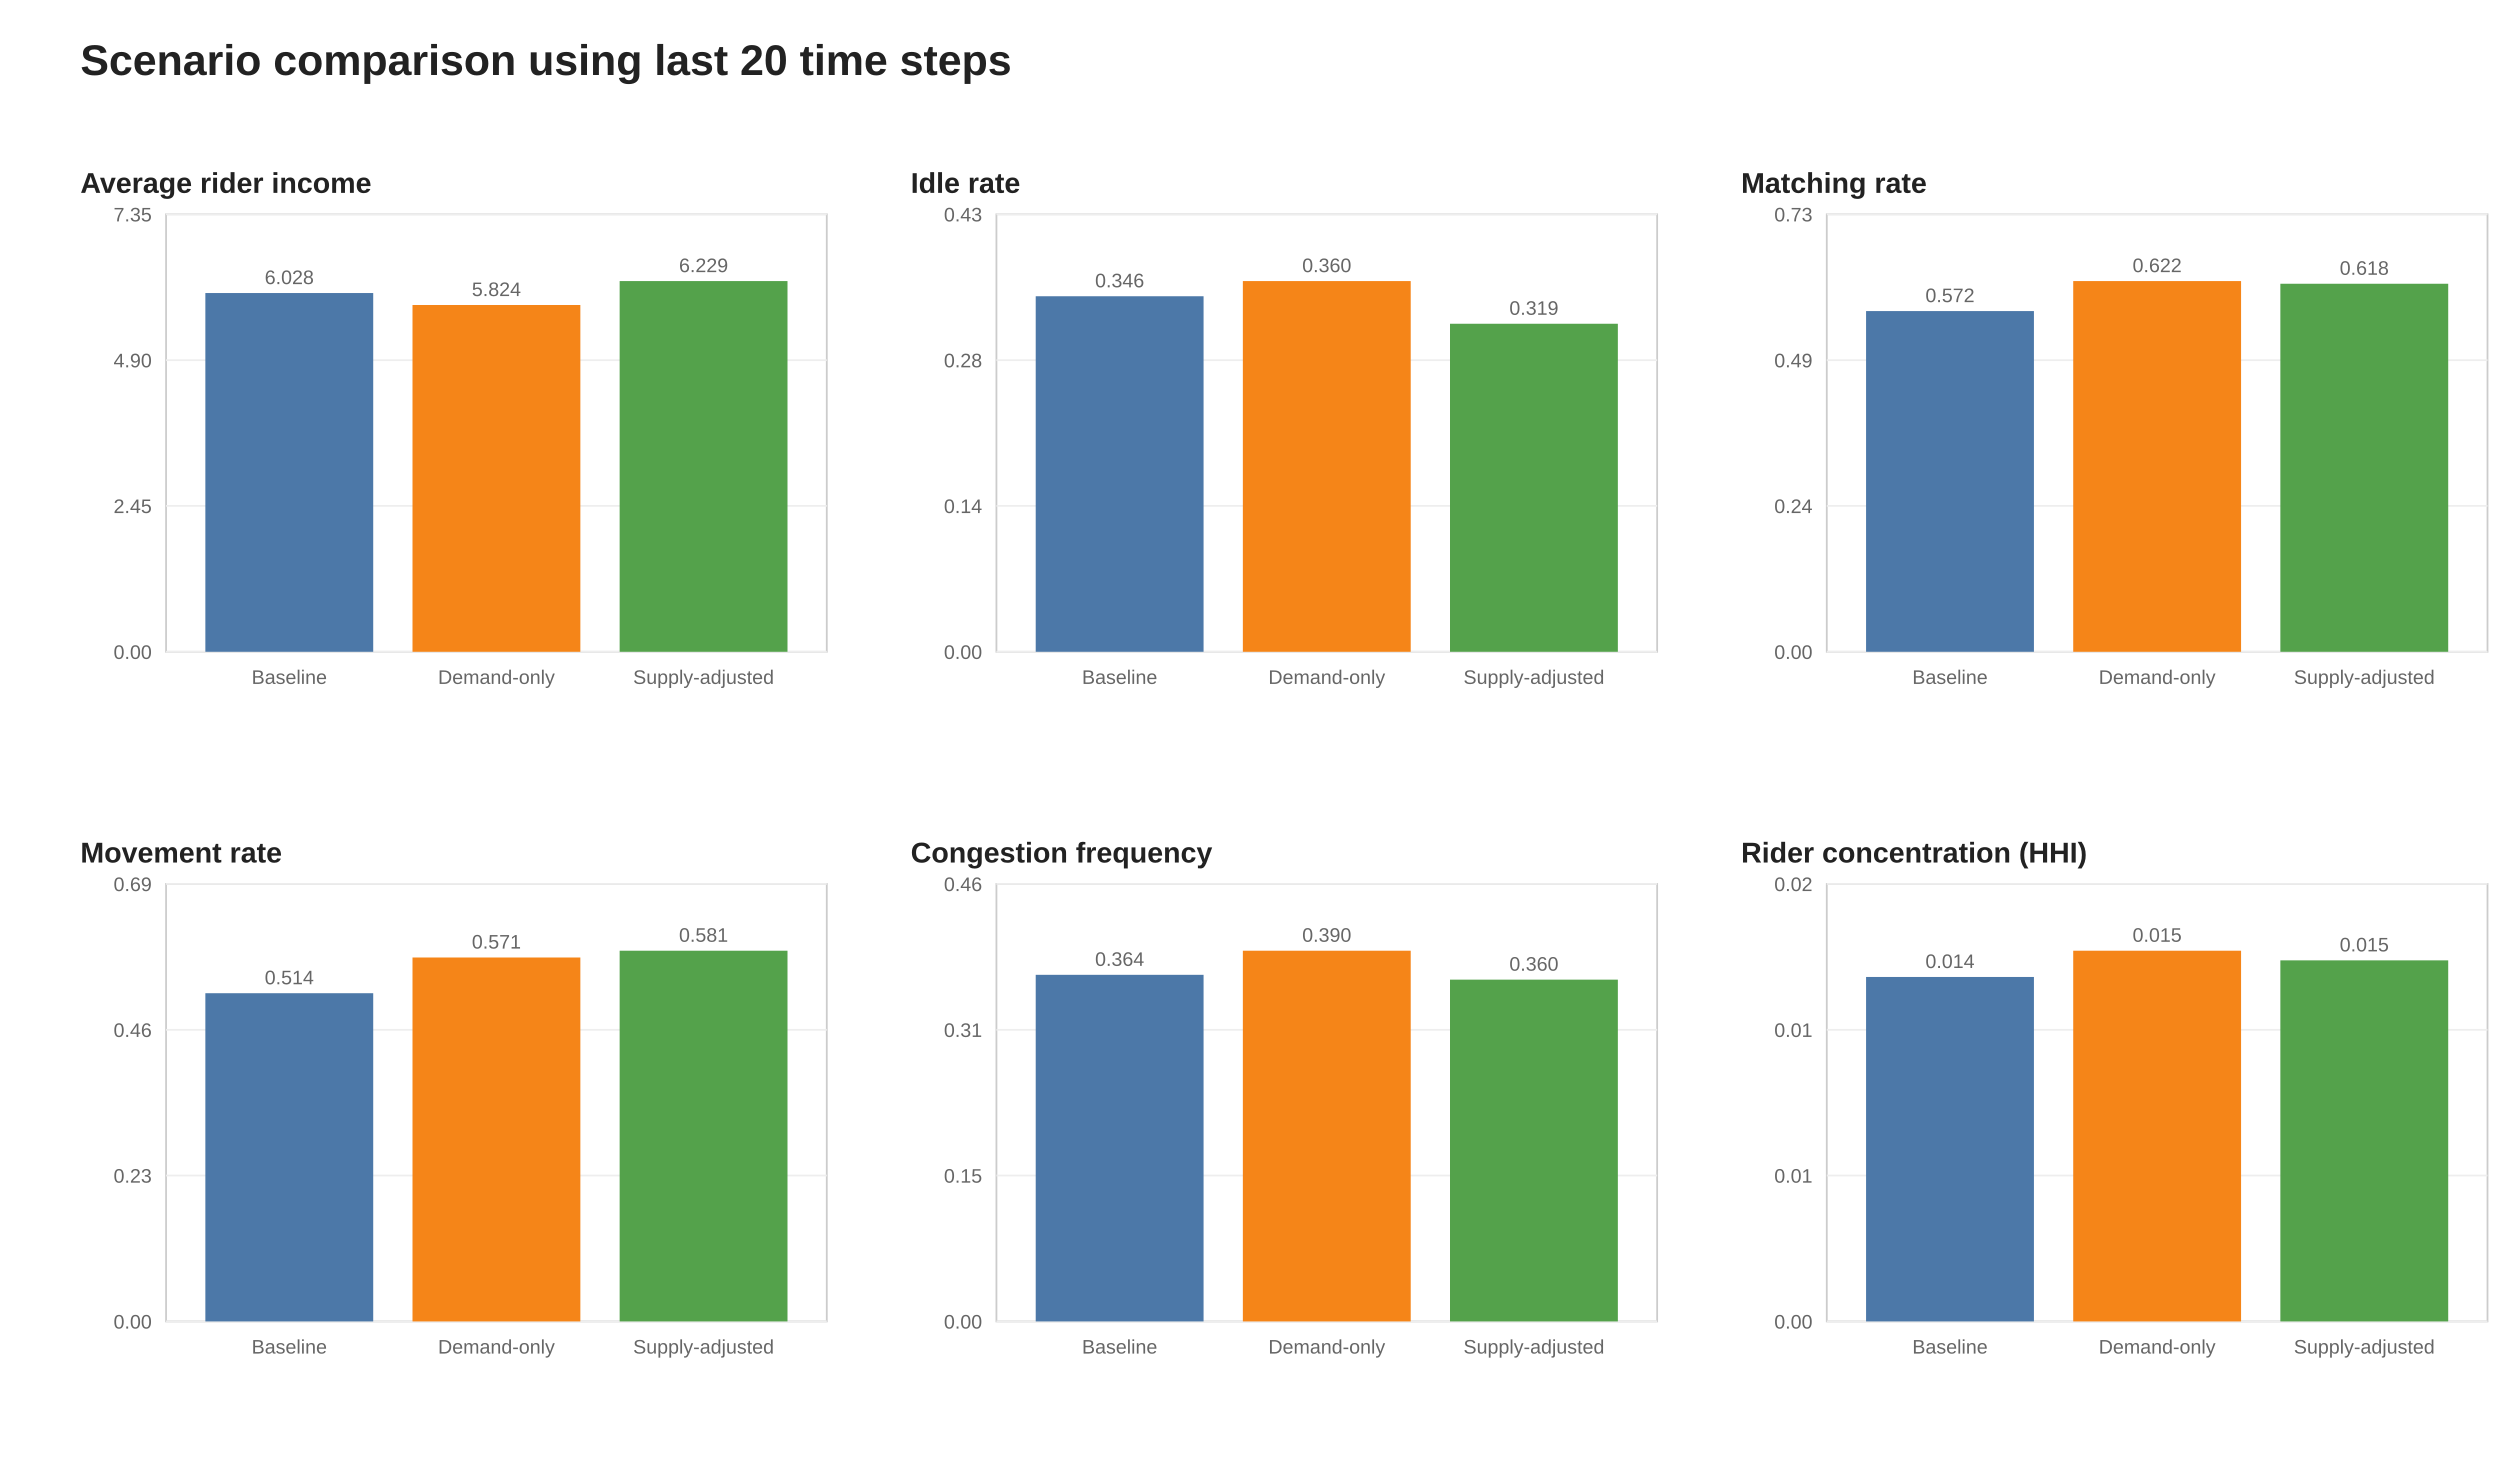
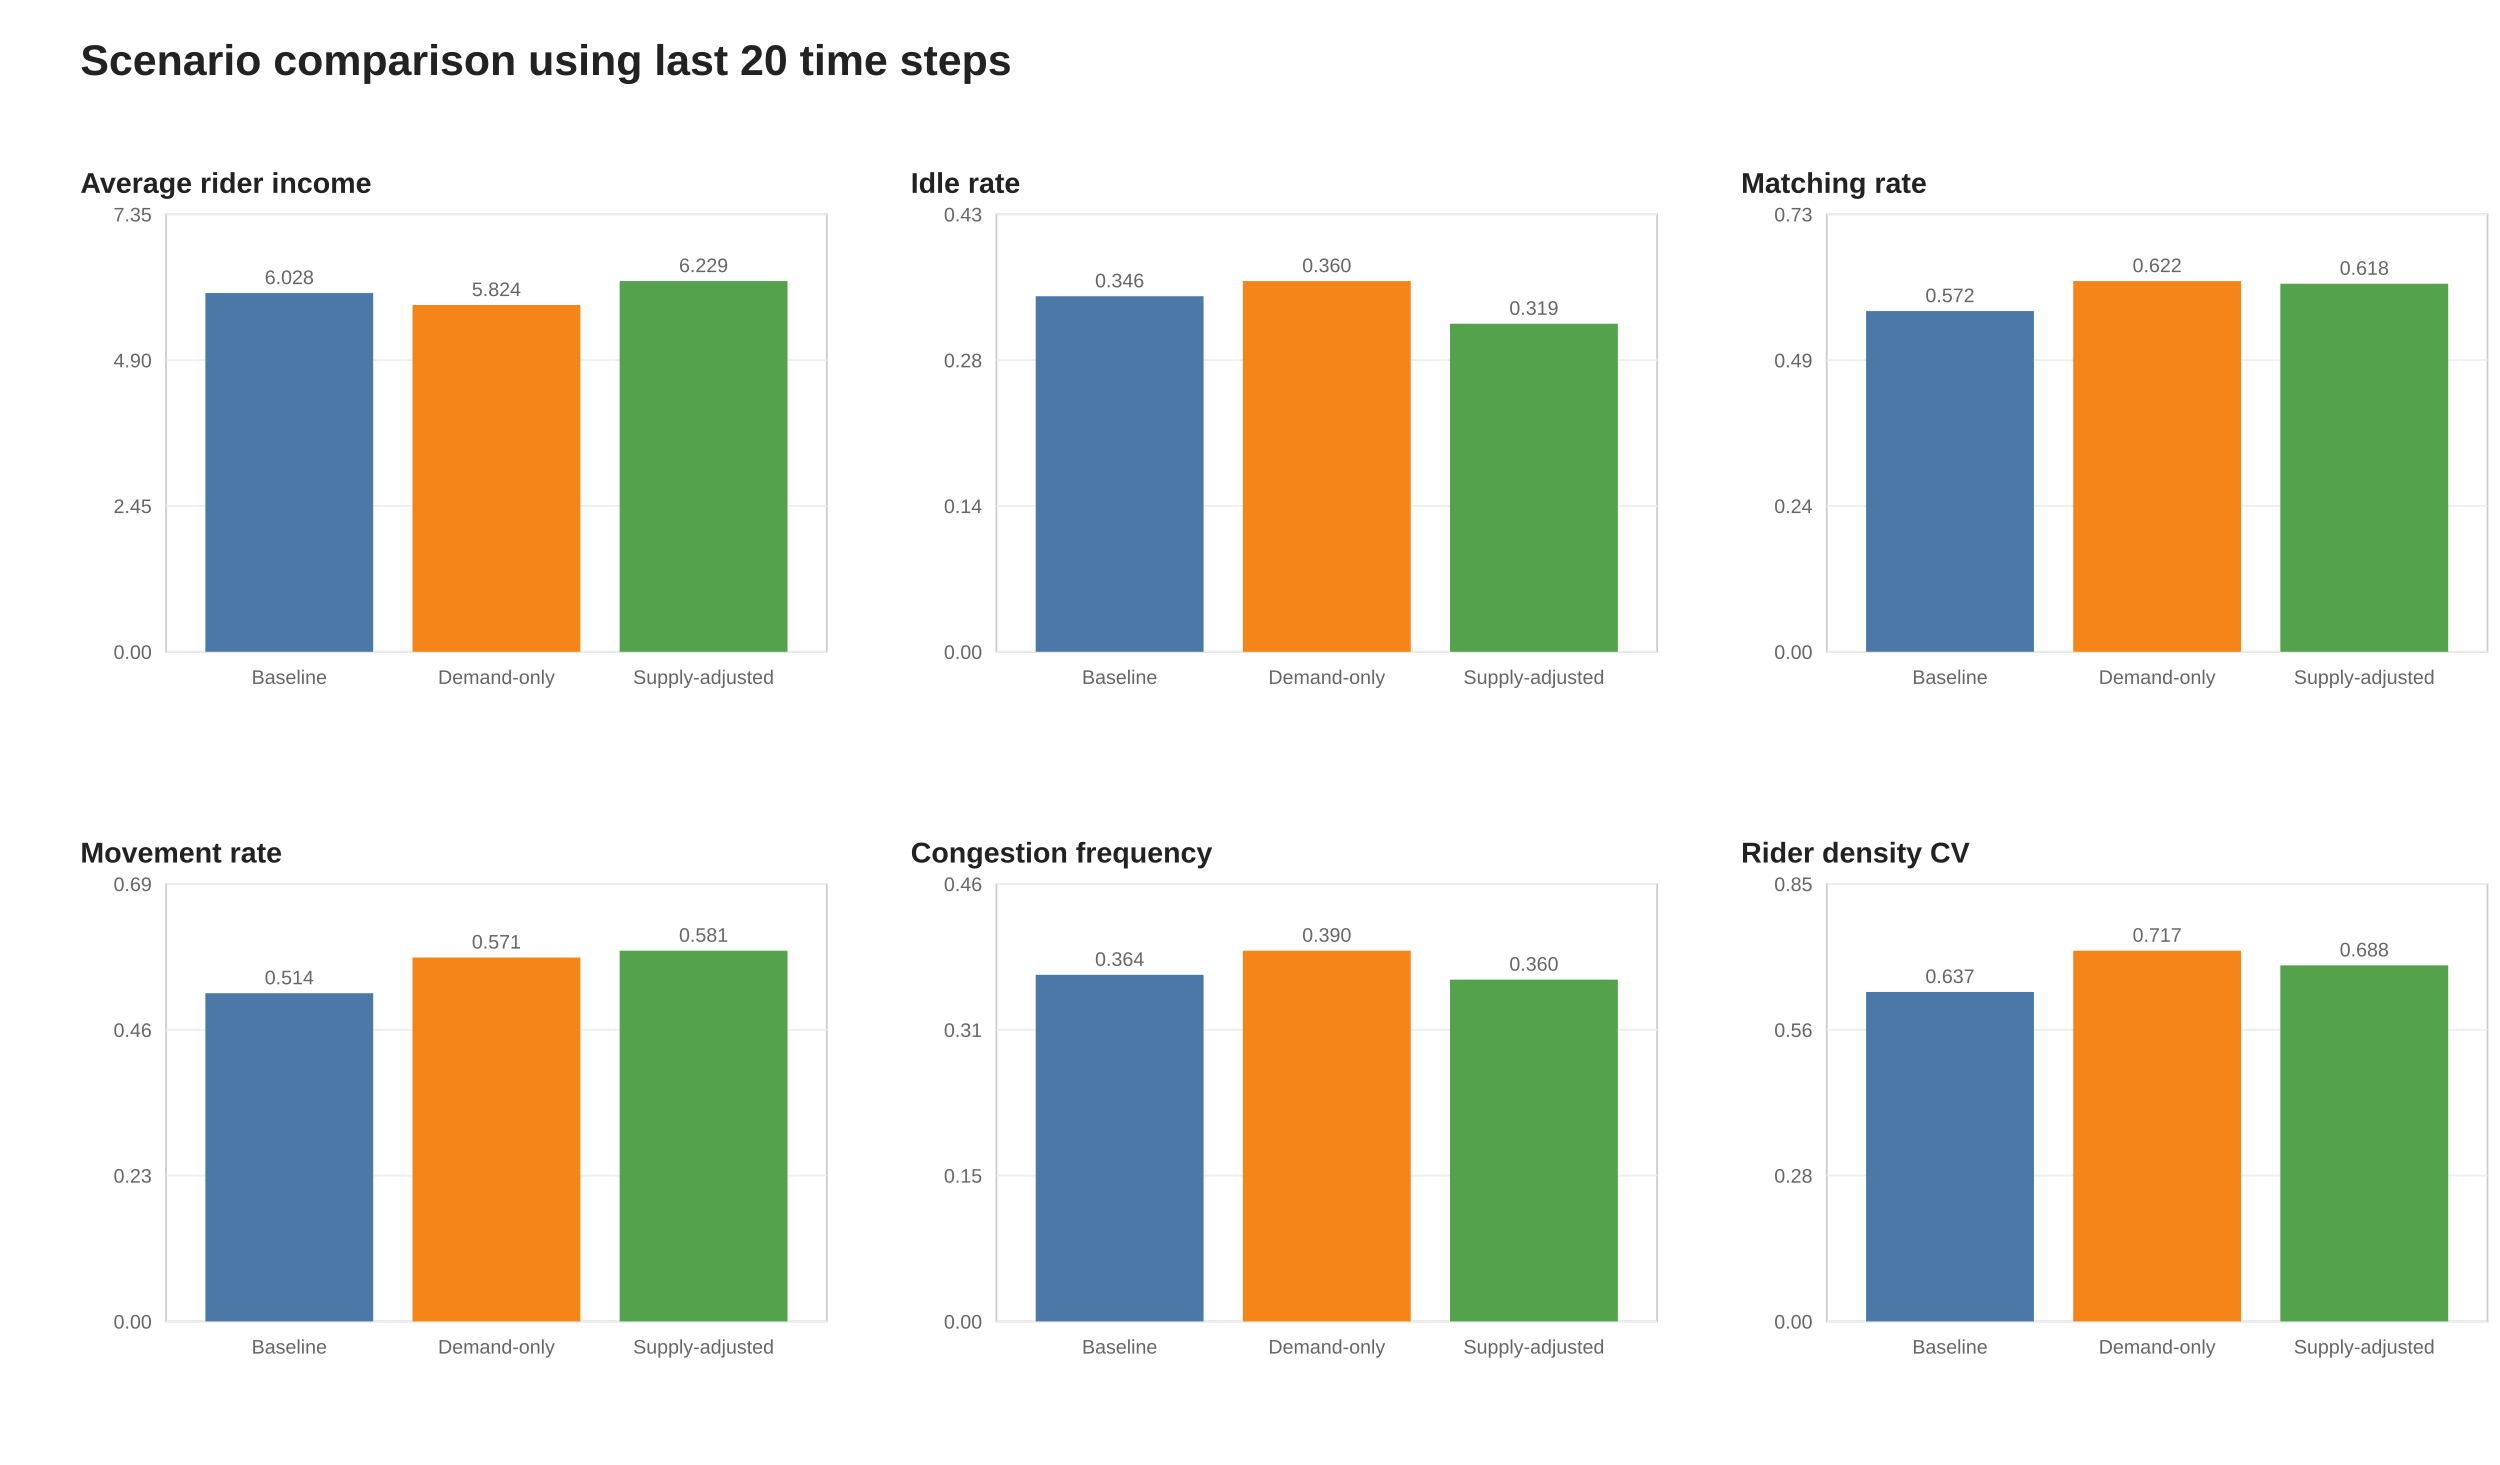
<svg xmlns="http://www.w3.org/2000/svg" width="1400" height="820" viewBox="0 0 1400 820">
  <style>
text{font-family:Arial, sans-serif; fill:#222}
.title{font-size:16px; font-weight:700}
.tick{font-size:11px; fill:#666}
.main{font-size:24px; font-weight:700}
</style>
  <text x="45" y="42" class="main">Scenario comparison using last 20 time steps</text>
  <text x="45" y="108" class="title">Average rider income</text>
  <rect x="93" y="120" width="370" height="245" fill="none" stroke="#cccccc" />
  <line x1="93" y1="365.0" x2="463" y2="365.0" stroke="#eeeeee" />
  <text x="85" y="369.0" text-anchor="end" class="tick">0.00</text>
  <line x1="93" y1="283.3" x2="463" y2="283.3" stroke="#eeeeee" />
  <text x="85" y="287.3" text-anchor="end" class="tick">2.45</text>
  <line x1="93" y1="201.7" x2="463" y2="201.7" stroke="#eeeeee" />
  <text x="85" y="205.7" text-anchor="end" class="tick">4.90</text>
  <line x1="93" y1="120.0" x2="463" y2="120.0" stroke="#eeeeee" />
  <text x="85" y="124.0" text-anchor="end" class="tick">7.35</text>
  <rect x="115.0" y="164.1" width="94.0" height="200.9" fill="#4C78A8" />
  <text x="162.0" y="159.1" text-anchor="middle" class="tick">6.028</text>
  <text x="162.0" y="383" text-anchor="middle" class="tick">Baseline</text>
  <rect x="231.0" y="170.8" width="94.0" height="194.2" fill="#F58518" />
  <text x="278.0" y="165.8" text-anchor="middle" class="tick">5.824</text>
  <text x="278.0" y="383" text-anchor="middle" class="tick">Demand-only</text>
  <rect x="347.0" y="157.4" width="94.0" height="207.6" fill="#54A24B" />
  <text x="394.0" y="152.4" text-anchor="middle" class="tick">6.229</text>
  <text x="394.0" y="383" text-anchor="middle" class="tick">Supply-adjusted</text>
  <text x="510" y="108" class="title">Idle rate</text>
  <rect x="558" y="120" width="370" height="245" fill="none" stroke="#cccccc" />
  <line x1="558" y1="365.0" x2="928" y2="365.0" stroke="#eeeeee" />
  <text x="550" y="369.0" text-anchor="end" class="tick">0.00</text>
  <line x1="558" y1="283.3" x2="928" y2="283.3" stroke="#eeeeee" />
  <text x="550" y="287.3" text-anchor="end" class="tick">0.14</text>
  <line x1="558" y1="201.7" x2="928" y2="201.7" stroke="#eeeeee" />
  <text x="550" y="205.7" text-anchor="end" class="tick">0.28</text>
  <line x1="558" y1="120.0" x2="928" y2="120.0" stroke="#eeeeee" />
  <text x="550" y="124.0" text-anchor="end" class="tick">0.43</text>
  <rect x="580.0" y="165.9" width="94.0" height="199.1" fill="#4C78A8" />
  <text x="627.0" y="160.9" text-anchor="middle" class="tick">0.346</text>
  <text x="627.0" y="383" text-anchor="middle" class="tick">Baseline</text>
  <rect x="696.0" y="157.4" width="94.0" height="207.6" fill="#F58518" />
  <text x="743.0" y="152.4" text-anchor="middle" class="tick">0.360</text>
  <text x="743.0" y="383" text-anchor="middle" class="tick">Demand-only</text>
  <rect x="812.0" y="181.3" width="94.0" height="183.7" fill="#54A24B" />
  <text x="859.0" y="176.3" text-anchor="middle" class="tick">0.319</text>
  <text x="859.0" y="383" text-anchor="middle" class="tick">Supply-adjusted</text>
  <text x="975" y="108" class="title">Matching rate</text>
  <rect x="1023" y="120" width="370" height="245" fill="none" stroke="#cccccc" />
  <line x1="1023" y1="365.0" x2="1393" y2="365.0" stroke="#eeeeee" />
  <text x="1015" y="369.0" text-anchor="end" class="tick">0.00</text>
  <line x1="1023" y1="283.3" x2="1393" y2="283.3" stroke="#eeeeee" />
  <text x="1015" y="287.3" text-anchor="end" class="tick">0.24</text>
  <line x1="1023" y1="201.7" x2="1393" y2="201.7" stroke="#eeeeee" />
  <text x="1015" y="205.7" text-anchor="end" class="tick">0.49</text>
  <line x1="1023" y1="120.0" x2="1393" y2="120.0" stroke="#eeeeee" />
  <text x="1015" y="124.0" text-anchor="end" class="tick">0.73</text>
  <rect x="1045.0" y="174.2" width="94.0" height="190.8" fill="#4C78A8" />
  <text x="1092.0" y="169.2" text-anchor="middle" class="tick">0.572</text>
  <text x="1092.0" y="383" text-anchor="middle" class="tick">Baseline</text>
  <rect x="1161.0" y="157.4" width="94.0" height="207.6" fill="#F58518" />
  <text x="1208.0" y="152.4" text-anchor="middle" class="tick">0.622</text>
  <text x="1208.0" y="383" text-anchor="middle" class="tick">Demand-only</text>
  <rect x="1277.0" y="158.9" width="94.0" height="206.1" fill="#54A24B" />
  <text x="1324.0" y="153.9" text-anchor="middle" class="tick">0.618</text>
  <text x="1324.0" y="383" text-anchor="middle" class="tick">Supply-adjusted</text>
  <text x="45" y="483" class="title">Movement rate</text>
  <rect x="93" y="495" width="370" height="245" fill="none" stroke="#cccccc" />
  <line x1="93" y1="740.0" x2="463" y2="740.0" stroke="#eeeeee" />
  <text x="85" y="744.0" text-anchor="end" class="tick">0.00</text>
  <line x1="93" y1="658.3" x2="463" y2="658.3" stroke="#eeeeee" />
  <text x="85" y="662.3" text-anchor="end" class="tick">0.23</text>
  <line x1="93" y1="576.7" x2="463" y2="576.7" stroke="#eeeeee" />
  <text x="85" y="580.7" text-anchor="end" class="tick">0.46</text>
  <line x1="93" y1="495.0" x2="463" y2="495.0" stroke="#eeeeee" />
  <text x="85" y="499.0" text-anchor="end" class="tick">0.69</text>
  <rect x="115.0" y="556.2" width="94.0" height="183.8" fill="#4C78A8" />
  <text x="162.0" y="551.2" text-anchor="middle" class="tick">0.514</text>
  <text x="162.0" y="758" text-anchor="middle" class="tick">Baseline</text>
  <rect x="231.0" y="536.2" width="94.0" height="203.8" fill="#F58518" />
  <text x="278.0" y="531.2" text-anchor="middle" class="tick">0.571</text>
  <text x="278.0" y="758" text-anchor="middle" class="tick">Demand-only</text>
  <rect x="347.0" y="532.4" width="94.0" height="207.6" fill="#54A24B" />
  <text x="394.0" y="527.4" text-anchor="middle" class="tick">0.581</text>
  <text x="394.0" y="758" text-anchor="middle" class="tick">Supply-adjusted</text>
  <text x="510" y="483" class="title">Congestion frequency</text>
  <rect x="558" y="495" width="370" height="245" fill="none" stroke="#cccccc" />
  <line x1="558" y1="740.0" x2="928" y2="740.0" stroke="#eeeeee" />
  <text x="550" y="744.0" text-anchor="end" class="tick">0.00</text>
  <line x1="558" y1="658.3" x2="928" y2="658.3" stroke="#eeeeee" />
  <text x="550" y="662.3" text-anchor="end" class="tick">0.15</text>
  <line x1="558" y1="576.7" x2="928" y2="576.7" stroke="#eeeeee" />
  <text x="550" y="580.7" text-anchor="end" class="tick">0.31</text>
  <line x1="558" y1="495.0" x2="928" y2="495.0" stroke="#eeeeee" />
  <text x="550" y="499.0" text-anchor="end" class="tick">0.46</text>
  <rect x="580.0" y="545.9" width="94.0" height="194.1" fill="#4C78A8" />
  <text x="627.0" y="540.9" text-anchor="middle" class="tick">0.364</text>
  <text x="627.0" y="758" text-anchor="middle" class="tick">Baseline</text>
  <rect x="696.0" y="532.4" width="94.0" height="207.6" fill="#F58518" />
  <text x="743.0" y="527.4" text-anchor="middle" class="tick">0.390</text>
  <text x="743.0" y="758" text-anchor="middle" class="tick">Demand-only</text>
  <rect x="812.0" y="548.6" width="94.0" height="191.4" fill="#54A24B" />
  <text x="859.0" y="543.6" text-anchor="middle" class="tick">0.360</text>
  <text x="859.0" y="758" text-anchor="middle" class="tick">Supply-adjusted</text>
-   <text x="975" y="483" class="title">Rider concentration (HHI)</text>
+   <text x="975" y="483" class="title">Rider density CV</text>
  <rect x="1023" y="495" width="370" height="245" fill="none" stroke="#cccccc" />
  <line x1="1023" y1="740.0" x2="1393" y2="740.0" stroke="#eeeeee" />
  <text x="1015" y="744.0" text-anchor="end" class="tick">0.00</text>
  <line x1="1023" y1="658.3" x2="1393" y2="658.3" stroke="#eeeeee" />
-   <text x="1015" y="662.3" text-anchor="end" class="tick">0.01</text>
+   <text x="1015" y="662.3" text-anchor="end" class="tick">0.28</text>
  <line x1="1023" y1="576.7" x2="1393" y2="576.7" stroke="#eeeeee" />
-   <text x="1015" y="580.7" text-anchor="end" class="tick">0.01</text>
+   <text x="1015" y="580.7" text-anchor="end" class="tick">0.56</text>
  <line x1="1023" y1="495.0" x2="1393" y2="495.0" stroke="#eeeeee" />
-   <text x="1015" y="499.0" text-anchor="end" class="tick">0.02</text>
-   <rect x="1045.0" y="547.1" width="94.0" height="192.9" fill="#4C78A8" />
-   <text x="1092.0" y="542.1" text-anchor="middle" class="tick">0.014</text>
+   <text x="1015" y="499.0" text-anchor="end" class="tick">0.85</text>
+   <rect x="1045.0" y="555.5" width="94.0" height="184.5" fill="#4C78A8" />
+   <text x="1092.0" y="550.5" text-anchor="middle" class="tick">0.637</text>
  <text x="1092.0" y="758" text-anchor="middle" class="tick">Baseline</text>
  <rect x="1161.0" y="532.4" width="94.0" height="207.6" fill="#F58518" />
-   <text x="1208.0" y="527.4" text-anchor="middle" class="tick">0.015</text>
+   <text x="1208.0" y="527.4" text-anchor="middle" class="tick">0.717</text>
  <text x="1208.0" y="758" text-anchor="middle" class="tick">Demand-only</text>
-   <rect x="1277.0" y="537.8" width="94.0" height="202.2" fill="#54A24B" />
-   <text x="1324.0" y="532.8" text-anchor="middle" class="tick">0.015</text>
+   <rect x="1277.0" y="540.6" width="94.0" height="199.4" fill="#54A24B" />
+   <text x="1324.0" y="535.6" text-anchor="middle" class="tick">0.688</text>
  <text x="1324.0" y="758" text-anchor="middle" class="tick">Supply-adjusted</text>
</svg>
